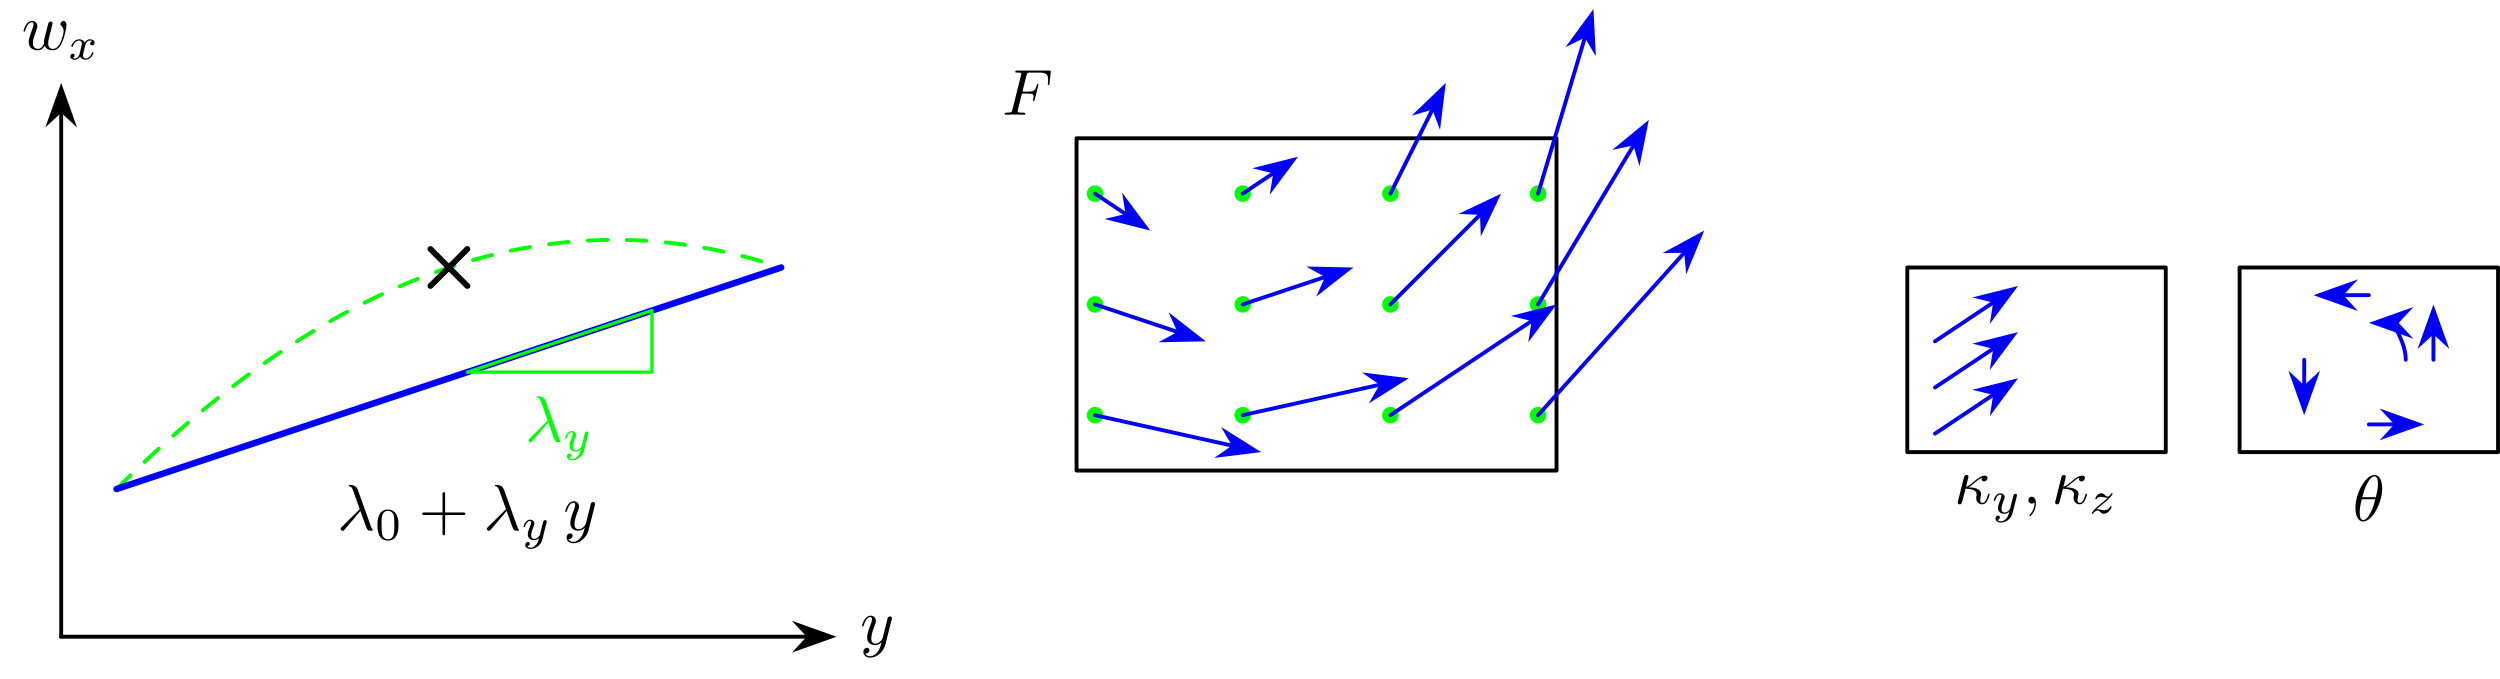
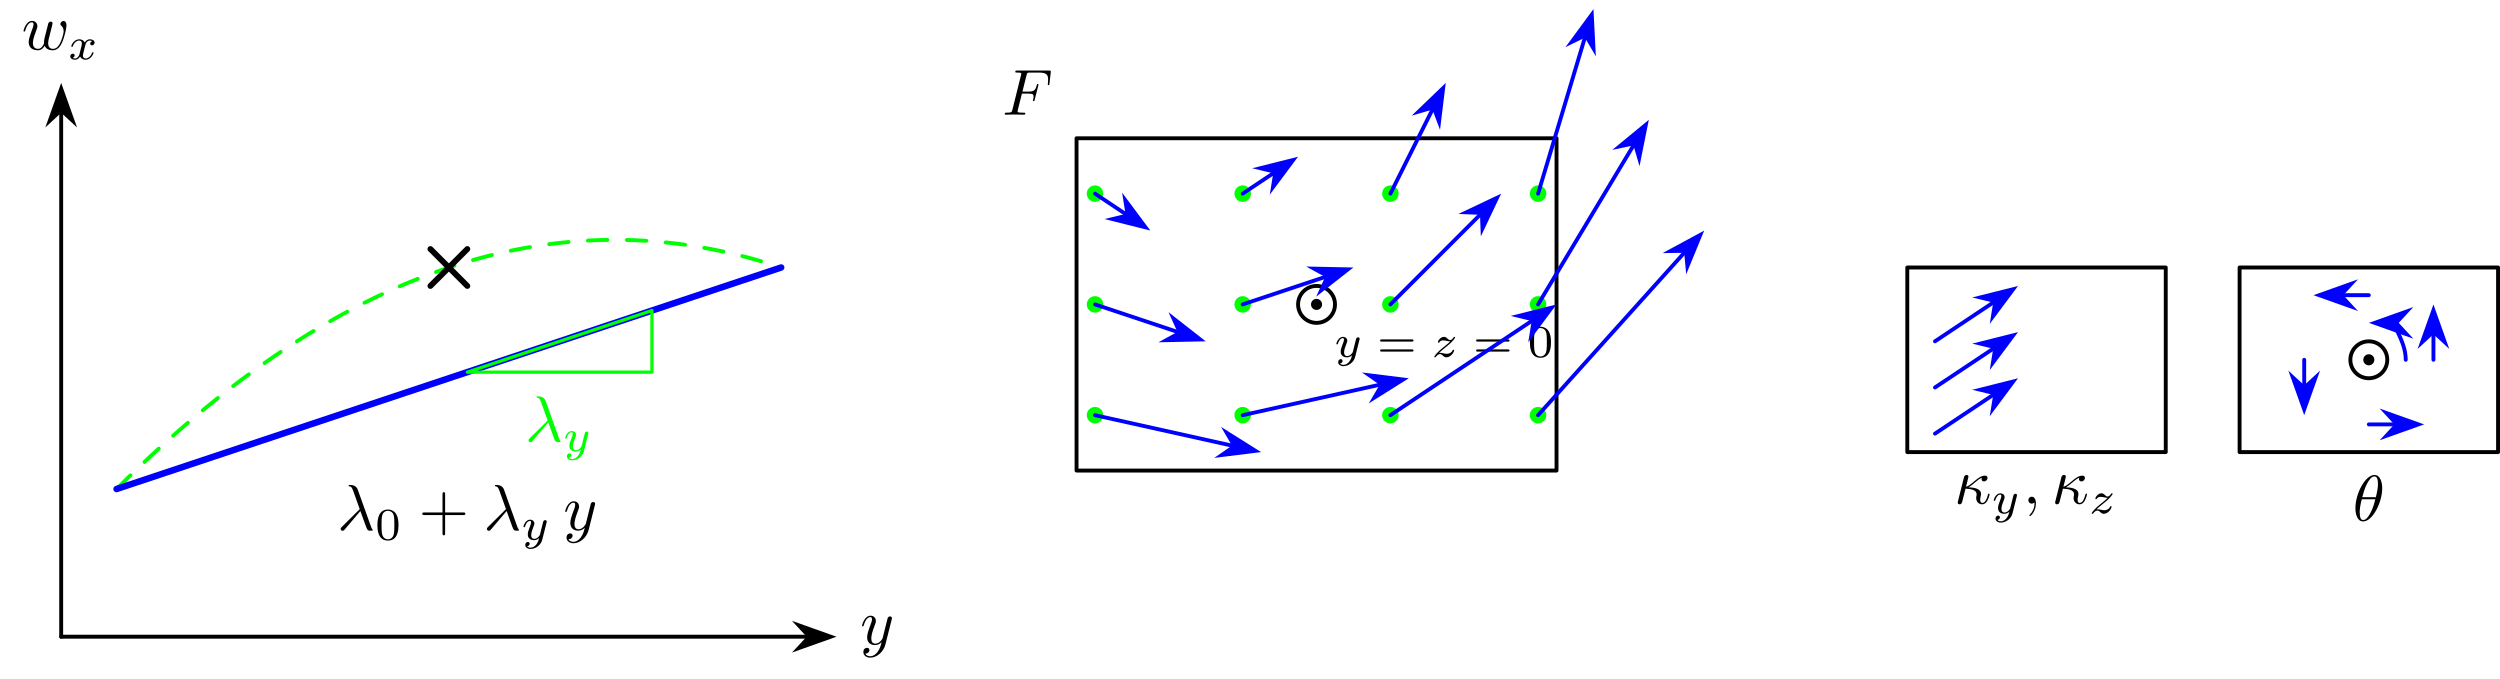
<svg xmlns="http://www.w3.org/2000/svg" xmlns:xlink="http://www.w3.org/1999/xlink" version="1.1" width="518.22pt" height="140.67pt" viewBox="-72 -72 383.867 104.197">
  <defs>
    <path id="t-r51-energijski-principi-P51-8-g0-18" d="M4.533-4.981C4.533-5.639 4.354-7.024 3.337-7.024C1.953-7.024 .418-4.214 .418-1.933C.418-.996 .707 .11 1.614 .11C3.019 .11 4.533-2.75 4.533-4.981ZM1.474-3.616C1.644-4.254 1.843-5.051 2.242-5.758C2.511-6.247 2.879-6.804 3.328-6.804C3.816-6.804 3.875-6.167 3.875-5.599C3.875-5.111 3.796-4.603 3.557-3.616H1.474ZM3.467-3.298C3.357-2.839 3.148-1.993 2.77-1.275C2.421-.598 2.042-.11 1.614-.11C1.285-.11 1.076-.399 1.076-1.325C1.076-1.743 1.136-2.321 1.395-3.298H3.467Z" />
    <path id="t-r51-energijski-principi-P51-8-g0-20" d="M.588-.389C.548-.249 .548-.229 .548-.159C.548 .02 .687 .11 .837 .11C1.136 .11 1.196-.13 1.275-.448C1.375-.807 1.315-.618 1.743-2.291C2.58-2.262 3.447-2.092 3.447-1.445C3.447-1.375 3.447-1.325 3.427-1.225C3.387-1.066 3.377-.956 3.377-.877C3.377-.289 3.776 .11 4.294 .11C4.613 .11 4.872-.07 5.071-.408C5.32-.827 5.44-1.405 5.44-1.425C5.44-1.524 5.35-1.524 5.32-1.524C5.22-1.524 5.21-1.484 5.181-1.345C4.991-.658 4.762-.11 4.314-.11C4.105-.11 3.995-.239 3.995-.588C3.995-.737 4.035-.976 4.075-1.146C4.095-1.235 4.125-1.365 4.125-1.474C4.125-2.411 2.75-2.481 2.192-2.501C2.521-2.68 2.839-2.949 3.108-3.178C3.567-3.567 3.856-3.806 4.254-3.975C4.234-3.925 4.204-3.806 4.204-3.756C4.204-3.636 4.274-3.407 4.583-3.407C4.902-3.407 5.121-3.696 5.121-3.945C5.121-4.035 5.081-4.294 4.722-4.294C4.115-4.294 3.527-3.796 3.088-3.427C2.411-2.849 2.172-2.7 1.813-2.58C1.843-2.69 1.963-3.188 2.012-3.357C2.072-3.616 2.192-4.085 2.192-4.134C2.192-4.304 2.072-4.403 1.903-4.403C1.873-4.403 1.594-4.403 1.504-4.045L.588-.389Z" />
    <path id="t-r51-energijski-principi-P51-8-g0-21" d="M3.557-2.909C3.965-1.863 4.443-.339 4.603-.11C4.762 .11 4.862 .11 5.131 .11H5.35C5.45 .1 5.46 .04 5.46 .01S5.44-.04 5.41-.08C5.31-.189 5.25-.339 5.181-.538L3.148-6.207C2.939-6.785 2.401-6.914 1.933-6.914C1.883-6.914 1.753-6.914 1.753-6.804C1.753-6.725 1.833-6.705 1.843-6.705C2.172-6.645 2.242-6.585 2.491-5.908L3.457-3.198L.707-.468C.588-.349 .528-.289 .528-.159C.528 .01 .667 .13 .827 .13S1.076 .02 1.156-.08L3.557-2.909Z" />
    <path id="t-r51-energijski-principi-P51-8-g0-59" d="M2.022-.01C2.022-.667 1.773-1.056 1.385-1.056C1.056-1.056 .857-.807 .857-.528C.857-.259 1.056 0 1.385 0C1.504 0 1.634-.04 1.733-.13C1.763-.149 1.773-.159 1.783-.159S1.803-.149 1.803-.01C1.803 .727 1.455 1.325 1.126 1.654C1.016 1.763 1.016 1.783 1.016 1.813C1.016 1.883 1.066 1.923 1.116 1.923C1.225 1.923 2.022 1.156 2.022-.01Z" />
    <path id="t-r51-energijski-principi-P51-8-g0-70" d="M3.019-3.238H3.985C4.732-3.238 4.812-3.078 4.812-2.79C4.812-2.72 4.812-2.6 4.742-2.301C4.722-2.252 4.712-2.212 4.712-2.192C4.712-2.112 4.772-2.072 4.832-2.072C4.932-2.072 4.932-2.102 4.981-2.281L5.529-4.443C5.559-4.553 5.559-4.573 5.559-4.603C5.559-4.623 5.539-4.712 5.44-4.712S5.33-4.663 5.29-4.503C5.081-3.726 4.852-3.547 4.005-3.547H3.098L3.736-6.077C3.826-6.426 3.836-6.466 4.274-6.466H5.589C6.814-6.466 7.044-6.137 7.044-5.37C7.044-5.141 7.044-5.101 7.014-4.832C6.994-4.702 6.994-4.682 6.994-4.653C6.994-4.603 7.024-4.533 7.113-4.533C7.223-4.533 7.233-4.593 7.253-4.782L7.452-6.506C7.482-6.775 7.432-6.775 7.183-6.775H2.301C2.102-6.775 2.002-6.775 2.002-6.575C2.002-6.466 2.092-6.466 2.281-6.466C2.65-6.466 2.929-6.466 2.929-6.286C2.929-6.247 2.929-6.227 2.879-6.047L1.564-.777C1.465-.389 1.445-.309 .658-.309C.488-.309 .379-.309 .379-.12C.379 0 .498 0 .528 0C.817 0 1.554-.03 1.843-.03C2.172-.03 2.999 0 3.328 0C3.417 0 3.537 0 3.537-.189C3.537-.269 3.477-.289 3.477-.299C3.447-.309 3.427-.309 3.198-.309C2.979-.309 2.929-.309 2.68-.329C2.391-.359 2.361-.399 2.361-.528C2.361-.548 2.361-.608 2.401-.757L3.019-3.238Z" />
    <path id="t-r51-energijski-principi-P51-8-g0-119" d="M4.603-3.377C4.653-3.597 4.752-3.965 4.752-4.025C4.752-4.204 4.613-4.294 4.463-4.294C4.344-4.294 4.164-4.214 4.095-4.015C4.065-3.945 3.597-2.042 3.527-1.783C3.457-1.484 3.437-1.305 3.437-1.126C3.437-1.016 3.437-.996 3.447-.946C3.218-.418 2.919-.11 2.531-.11C1.733-.11 1.733-.847 1.733-1.016C1.733-1.335 1.783-1.724 2.252-2.949C2.361-3.248 2.421-3.387 2.421-3.587C2.421-4.035 2.092-4.403 1.604-4.403C.658-4.403 .289-2.959 .289-2.869C.289-2.77 .389-2.77 .408-2.77C.508-2.77 .518-2.79 .568-2.949C.837-3.875 1.225-4.184 1.574-4.184C1.664-4.184 1.823-4.174 1.823-3.856C1.823-3.606 1.714-3.328 1.644-3.158C1.205-1.983 1.086-1.524 1.086-1.146C1.086-.239 1.753 .11 2.501 .11C2.67 .11 3.138 .11 3.537-.588C3.796 .05 4.483 .11 4.782 .11C5.529 .11 5.968-.518 6.227-1.116C6.565-1.893 6.884-3.228 6.884-3.706C6.884-4.254 6.615-4.403 6.446-4.403C6.197-4.403 5.948-4.144 5.948-3.925C5.948-3.796 6.007-3.736 6.097-3.656C6.207-3.547 6.456-3.288 6.456-2.809C6.456-2.471 6.167-1.494 5.908-.986C5.649-.458 5.3-.11 4.812-.11C4.344-.11 4.075-.408 4.075-.976C4.075-1.255 4.144-1.564 4.184-1.704L4.603-3.377Z" />
    <path id="t-r51-energijski-principi-P51-8-g0-121" d="M4.842-3.796C4.882-3.935 4.882-3.955 4.882-4.025C4.882-4.204 4.742-4.294 4.593-4.294C4.493-4.294 4.334-4.234 4.244-4.085C4.224-4.035 4.144-3.726 4.105-3.547C4.035-3.288 3.965-3.019 3.905-2.75L3.457-.956C3.417-.807 2.989-.11 2.331-.11C1.823-.11 1.714-.548 1.714-.917C1.714-1.375 1.883-1.993 2.222-2.869C2.381-3.278 2.421-3.387 2.421-3.587C2.421-4.035 2.102-4.403 1.604-4.403C.658-4.403 .289-2.959 .289-2.869C.289-2.77 .389-2.77 .408-2.77C.508-2.77 .518-2.79 .568-2.949C.837-3.885 1.235-4.184 1.574-4.184C1.654-4.184 1.823-4.184 1.823-3.866C1.823-3.616 1.724-3.357 1.654-3.168C1.255-2.112 1.076-1.544 1.076-1.076C1.076-.189 1.704 .11 2.291 .11C2.68 .11 3.019-.06 3.298-.339C3.168 .179 3.049 .667 2.65 1.196C2.391 1.534 2.012 1.823 1.554 1.823C1.415 1.823 .966 1.793 .797 1.405C.956 1.405 1.086 1.405 1.225 1.285C1.325 1.196 1.425 1.066 1.425 .877C1.425 .568 1.156 .528 1.056 .528C.827 .528 .498 .687 .498 1.176C.498 1.674 .936 2.042 1.554 2.042C2.58 2.042 3.606 1.136 3.885 .01L4.842-3.796Z" />
    <path id="t-r51-energijski-principi-P51-8-g1-120" d="M1.736-.739C1.667-.502 1.437-.126 1.081-.126C1.06-.126 .851-.126 .704-.223C.99-.314 1.011-.565 1.011-.607C1.011-.76 .893-.865 .732-.865C.537-.865 .335-.697 .335-.439C.335-.091 .725 .07 1.067 .07C1.388 .07 1.674-.133 1.848-.425C2.015-.056 2.399 .07 2.678 .07C3.48 .07 3.905-.802 3.905-.997C3.905-1.088 3.815-1.088 3.794-1.088C3.696-1.088 3.689-1.053 3.661-.969C3.515-.488 3.096-.126 2.706-.126C2.427-.126 2.28-.314 2.28-.579C2.28-.76 2.448-1.395 2.643-2.169C2.783-2.706 3.096-2.88 3.327-2.88C3.34-2.88 3.557-2.88 3.703-2.783C3.48-2.72 3.396-2.525 3.396-2.399C3.396-2.246 3.515-2.141 3.675-2.141S4.066-2.273 4.066-2.566C4.066-2.957 3.619-3.075 3.34-3.075C2.992-3.075 2.713-2.845 2.559-2.58C2.434-2.866 2.113-3.075 1.723-3.075C.941-3.075 .495-2.218 .495-2.008C.495-1.918 .593-1.918 .614-1.918C.704-1.918 .711-1.946 .746-2.036C.921-2.58 1.36-2.88 1.702-2.88C1.932-2.88 2.12-2.755 2.12-2.42C2.12-2.28 2.036-1.932 1.974-1.695L1.736-.739Z" />
    <path id="t-r51-energijski-principi-P51-8-g1-121" d="M3.877-2.629C3.905-2.727 3.905-2.741 3.905-2.783C3.905-2.922 3.794-3.006 3.675-3.006C3.599-3.006 3.466-2.971 3.389-2.838C3.368-2.797 3.313-2.573 3.278-2.434L3.131-1.855C3.089-1.688 2.873-.809 2.852-.732C2.845-.732 2.538-.126 1.995-.126C1.52-.126 1.52-.579 1.52-.704C1.52-1.081 1.681-1.52 1.89-2.057C1.974-2.28 2.008-2.364 2.008-2.483C2.008-2.817 1.723-3.075 1.346-3.075C.642-3.075 .328-2.127 .328-2.008C.328-1.918 .425-1.918 .446-1.918C.544-1.918 .551-1.953 .572-2.029C.746-2.608 1.046-2.88 1.325-2.88C1.444-2.88 1.499-2.803 1.499-2.636C1.499-2.476 1.437-2.322 1.402-2.232C1.067-1.381 .997-1.123 .997-.816C.997-.697 .997-.37 1.269-.146C1.485 .035 1.778 .07 1.967 .07C2.246 .07 2.497-.035 2.727-.244C2.636 .139 2.559 .432 2.267 .781C2.078 .997 1.799 1.227 1.43 1.227C1.381 1.227 1.053 1.227 .907 .997C1.283 .955 1.283 .621 1.283 .614C1.283 .391 1.081 .349 1.011 .349C.837 .349 .607 .488 .607 .809C.607 1.165 .941 1.423 1.437 1.423C2.141 1.423 2.999 .879 3.215 .007L3.877-2.629Z" />
    <path id="t-r51-energijski-principi-P51-8-g1-122" d="M1.172-.614C1.353-.795 1.478-.928 2.071-1.402C2.218-1.52 2.741-1.939 2.943-2.134C3.368-2.552 3.633-2.908 3.633-2.992S3.543-3.075 3.515-3.075C3.452-3.075 3.431-3.062 3.396-3.006C3.18-2.685 3.034-2.58 2.866-2.58C2.783-2.58 2.678-2.587 2.469-2.79C2.232-3.027 2.078-3.075 1.918-3.075C1.36-3.075 .983-2.469 .983-2.26C.983-2.197 1.053-2.176 1.102-2.176C1.186-2.176 1.2-2.197 1.227-2.273C1.332-2.518 1.723-2.532 1.834-2.532C1.995-2.532 2.176-2.49 2.273-2.469C2.657-2.385 2.706-2.385 2.88-2.385C2.699-2.197 2.573-2.071 1.911-1.541C1.367-1.109 1.179-.934 1.046-.795C.628-.384 .425-.077 .425-.014C.425 .07 .516 .07 .544 .07C.614 .07 .628 .056 .663 0C.851-.265 1.067-.425 1.304-.425C1.388-.425 1.492-.418 1.681-.244C1.897-.035 2.036 .07 2.26 .07C3.006 .07 3.473-.774 3.473-1.011C3.473-1.095 3.396-1.102 3.354-1.102C3.271-1.102 3.257-1.067 3.229-.99C3.096-.642 2.685-.474 2.343-.474C2.183-.474 2.008-.509 1.834-.551C1.513-.621 1.458-.621 1.332-.621C1.318-.621 1.213-.621 1.172-.614Z" />
    <path id="t-r51-energijski-principi-P51-8-g2-43" d="M4.075-2.291H6.854C6.994-2.291 7.183-2.291 7.183-2.491S6.994-2.69 6.854-2.69H4.075V-5.479C4.075-5.619 4.075-5.808 3.875-5.808S3.676-5.619 3.676-5.479V-2.69H.887C.747-2.69 .558-2.69 .558-2.491S.747-2.291 .887-2.291H3.676V.498C3.676 .638 3.676 .827 3.875 .827S4.075 .638 4.075 .498V-2.291Z" />
    <path id="t-r51-energijski-principi-P51-8-g3-48" d="M3.599-2.225C3.599-2.992 3.508-3.543 3.187-4.031C2.971-4.352 2.538-4.631 1.981-4.631C.363-4.631 .363-2.727 .363-2.225S.363 .139 1.981 .139S3.599-1.723 3.599-2.225ZM1.981-.056C1.66-.056 1.234-.244 1.095-.816C.997-1.227 .997-1.799 .997-2.315C.997-2.824 .997-3.354 1.102-3.738C1.248-4.289 1.695-4.435 1.981-4.435C2.357-4.435 2.72-4.205 2.845-3.801C2.957-3.424 2.964-2.922 2.964-2.315C2.964-1.799 2.964-1.283 2.873-.844C2.734-.209 2.26-.056 1.981-.056Z" />
+     <path id="t-r51-energijski-principi-P51-8-g3-61" d="M5.356-2.343C5.461-2.343 5.621-2.343 5.621-2.518C5.621-2.685 5.454-2.685 5.363-2.685H.746C.656-2.685 .488-2.685 .488-2.518C.488-2.343 .649-2.343 .753-2.343H5.356ZM5.363-.809C5.454-.809 5.621-.809 5.621-.976C5.621-1.151 5.461-1.151 5.356-1.151H.753C.649-1.151 .488-1.151 .488-.976C.488-.809 .656-.809 .746-.809H5.363Z" />
  </defs>
  <g id="t-r51-energijski-principi-P51-8-page1">
    <g stroke-miterlimit="10" transform="translate(-62.60532,25.76308)scale(0.996264,-0.996264)">
      <g fill="#000" stroke="#000">
        <g stroke-width="0.4">
          <g stroke-width="0.6">
            <g stroke-linecap="round">
              <g stroke-linejoin="round">
                <g class="del" data-del="osi">
                  <path d="M0 0H115.149" fill="none" />
                  <g transform="translate(112.6728,0.0)">
                    <g stroke-dasharray="none" stroke-dashoffset="0.0">
                      <g stroke-linejoin="miter">
                        <path d="M5.93 0L1.005 1.754L2.626 0L1.005-1.754Z" />
                      </g>
                    </g>
                  </g>
                  <g transform="translate(123.1344,-1.18056)">
                    <g stroke="none" transform="scale(-1.00375,1.00375)translate(-62.60532,25.76308)scale(-1,-1)">
                      <g fill="#000">
                        <g stroke="none">
                          <use x="-62.605" y="25.763" xlink:href="#t-r51-energijski-principi-P51-8-g0-121" />
                        </g>
                      </g>
                    </g>
                  </g>
                  <path d="M0 0V81.006" fill="none" />
                  <g transform="matrix(0.0,1.0,-1.0,0.0,0.0,78.52959)">
                    <g stroke-dasharray="none" stroke-dashoffset="0.0">
                      <g stroke-linejoin="miter">
                        <path d="M5.93 0L1.005 1.754L2.626 0L1.005-1.754Z" />
                      </g>
                    </g>
                  </g>
                  <g transform="translate(-6.09694,90.49118)">
                    <g stroke="none" transform="scale(-1.00375,1.00375)translate(-62.60532,25.76308)scale(-1,-1)">
                      <g fill="#000">
                        <g stroke="none">
                          <use x="-62.605" y="25.763" xlink:href="#t-r51-energijski-principi-P51-8-g0-119" />
                          <use x="-55.473" y="27.257" xlink:href="#t-r51-energijski-principi-P51-8-g1-120" />
                        </g>
                      </g>
                    </g>
                  </g>
                </g>
                <g class="del" data-del="ukrivljena">
                  <g fill="#0f0" stroke="#0f0">
                    <g stroke-dasharray="3.0,3.0" stroke-dashoffset="0.0">
                      <g stroke-width="0.6">
                        <path d="M8.536 22.762L10.272 24.477L12.007 26.155L13.743 27.792L15.479 29.392L17.215 30.95L18.95 32.47L20.686 33.95L22.422 35.393L24.158 36.794L25.893 38.158L27.629 39.482L29.365 40.766L31.101 42.012L32.836 43.218L34.572 44.385L36.308 45.513L38.044 46.602L39.779 47.651L41.515 48.66L43.251 49.631L44.987 50.564L46.722 51.456L48.458 52.31L50.194 53.124L51.93 53.899L53.665 54.634L55.401 55.33L57.137 55.988L58.873 56.605L60.608 57.184L62.344 57.724L64.08 58.224L65.816 58.685L67.551 59.107L69.287 59.49L71.023 59.833L72.759 60.138L74.494 60.402L76.23 60.628L77.966 60.815L79.702 60.962L81.437 61.071L83.173 61.139L84.909 61.169L86.645 61.159L88.38 61.111L90.116 61.022L91.852 60.895L93.588 60.729L95.323 60.523L97.059 60.278L98.795 59.993L100.531 59.671L102.266 59.308L104.002 58.907L105.738 58.468L107.474 57.986L109.209 57.467L110.945 56.907" fill="none" />
                      </g>
                    </g>
                  </g>
                  <g stroke-width="0.9">
                    <path d="M56.905 54.06L62.596 59.751" fill="none" />
                  </g>
                  <g stroke-width="0.9">
                    <path d="M56.905 59.751L62.596 54.06" fill="none" />
                  </g>
                </g>
                <g class="del" data-del="nagib">
                  <g fill="#00f" stroke="#00f">
                    <g stroke-width="1.0">
                      <path d="M8.536 22.762L110.966 56.905" fill="none" />
                    </g>
                  </g>
                  <g fill="#0f0" stroke="#0f0">
                    <g stroke-width="0.5">
                      <path d="M62.596 40.773H91.049V50.276Z" fill="none" />
                    </g>
                  </g>
                  <g fill="#0f0" stroke="#0f0">
                    <g fill="#0f0" stroke="#0f0">
</g>
                    <g transform="translate(71.50226,30.1098)">
                      <g stroke="none" transform="scale(-1.00375,1.00375)translate(-62.60532,25.76308)scale(-1,-1)">
                        <g fill="#0f0">
                          <g stroke="none">
                            <g fill="#0f0">
                              <use x="-62.605" y="25.763" xlink:href="#t-r51-energijski-principi-P51-8-g0-21" />
                              <use x="-56.794" y="27.257" xlink:href="#t-r51-energijski-principi-P51-8-g1-121" />
                            </g>
                          </g>
                        </g>
                      </g>
                    </g>
                  </g>
                  <g transform="translate(42.54097,16.4526)">
                    <g stroke="none" transform="scale(-1.00375,1.00375)translate(-62.60532,25.76308)scale(-1,-1)">
                      <g fill="#000">
                        <g stroke="none">
                          <use x="-62.605" y="25.763" xlink:href="#t-r51-energijski-principi-P51-8-g0-21" />
                          <use x="-56.794" y="27.257" xlink:href="#t-r51-energijski-principi-P51-8-g3-48" />
                          <use x="-50.111" y="25.763" xlink:href="#t-r51-energijski-principi-P51-8-g2-43" />
                          <use x="-40.148" y="25.763" xlink:href="#t-r51-energijski-principi-P51-8-g0-21" />
                          <use x="-34.336" y="27.257" xlink:href="#t-r51-energijski-principi-P51-8-g1-121" />
                          <use x="-27.887" y="25.763" xlink:href="#t-r51-energijski-principi-P51-8-g0-121" />
                        </g>
                      </g>
                    </g>
                  </g>
                </g>
                <g class="del" data-del="mreza">
                  <path d="M156.49 25.607V76.822H230.467V25.607ZM230.467 76.822" fill="none" />
                  <g transform="translate(145.0376,80.45529)">
                    <g stroke="none" transform="scale(-1.00375,1.00375)translate(-62.60532,25.76308)scale(-1,-1)">
                      <g fill="#000">
                        <g stroke="none">
                          <use x="-62.605" y="25.763" xlink:href="#t-r51-energijski-principi-P51-8-g0-70" />
                        </g>
                      </g>
                    </g>
                  </g>
+                   <path d="M196.324 51.215C196.324 52.787 195.05 54.06 193.479 54.06S190.633 52.787 190.633 51.215S191.907 48.37 193.479 48.37S196.324 49.644 196.324 51.215ZM193.479 51.215" fill="none" />
+                   <path d="M194.332 51.215C194.332 51.686 193.95 52.069 193.479 52.069C193.007 52.069 192.625 51.686 192.625 51.215S193.007 50.361 193.479 50.361C193.95 50.361 194.332 50.744 194.332 51.215ZM193.479 51.215" stroke="none" />
+                   <g transform="translate(196.2015,43.12764)">
+                     <g stroke="none" transform="scale(-1.00375,1.00375)translate(-62.60532,25.76308)scale(-1,-1)">
+                       <g fill="#000">
+                         <g stroke="none">
+                           <use x="-62.605" y="25.763" xlink:href="#t-r51-energijski-principi-P51-8-g1-121" />
+                           <use x="-56.047" y="25.763" xlink:href="#t-r51-energijski-principi-P51-8-g3-61" />
+                           <use x="-47.663" y="25.763" xlink:href="#t-r51-energijski-principi-P51-8-g1-122" />
+                           <use x="-41.303" y="25.763" xlink:href="#t-r51-energijski-principi-P51-8-g3-61" />
+                           <use x="-32.919" y="25.763" xlink:href="#t-r51-energijski-principi-P51-8-g3-48" />
+                         </g>
+                       </g>
+                     </g>
+                   </g>
                  <g fill="#0f0" stroke="#0f0">
                    <g fill="#0f0" stroke="#0f0">
                      <path d="M160.608 34.143C160.608 34.846 160.038 35.416 159.336 35.416C158.633 35.416 158.063 34.846 158.063 34.143S158.633 32.87 159.336 32.87C160.038 32.87 160.608 33.44 160.608 34.143ZM159.336 34.143" stroke="none" />
                    </g>
                    <g transform="translate(159.3355,34.1432)">
                      <g stroke="none" transform="scale(-1.00375,1.00375)translate(-62.60532,25.76308)scale(-1,-1)">
                        <g fill="#0f0">
                          <g stroke="none" />
                        </g>
                      </g>
                    </g>
                  </g>
                  <g fill="#0f0" stroke="#0f0">
                    <g fill="#0f0" stroke="#0f0">
                      <path d="M160.608 51.215C160.608 51.918 160.038 52.488 159.336 52.488C158.633 52.488 158.063 51.918 158.063 51.215C158.063 50.512 158.633 49.942 159.336 49.942C160.038 49.942 160.608 50.512 160.608 51.215ZM159.336 51.215" stroke="none" />
                    </g>
                    <g transform="translate(159.3355,51.21501)">
                      <g stroke="none" transform="scale(-1.00375,1.00375)translate(-62.60532,25.76308)scale(-1,-1)">
                        <g fill="#0f0">
                          <g stroke="none" />
                        </g>
                      </g>
                    </g>
                  </g>
                  <g fill="#0f0" stroke="#0f0">
                    <g fill="#0f0" stroke="#0f0">
                      <path d="M160.608 68.286C160.608 68.989 160.038 69.559 159.336 69.559C158.633 69.559 158.063 68.989 158.063 68.286C158.063 67.584 158.633 67.014 159.336 67.014C160.038 67.014 160.608 67.584 160.608 68.286ZM159.336 68.286" stroke="none" />
                    </g>
                    <g transform="translate(159.3355,68.2864)">
                      <g stroke="none" transform="scale(-1.00375,1.00375)translate(-62.60532,25.76308)scale(-1,-1)">
                        <g fill="#0f0">
                          <g stroke="none" />
                        </g>
                      </g>
                    </g>
                  </g>
                  <g fill="#0f0" stroke="#0f0">
                    <g fill="#0f0" stroke="#0f0">
                      <path d="M183.37 34.143C183.37 34.846 182.8 35.416 182.097 35.416C181.394 35.416 180.825 34.846 180.825 34.143S181.394 32.87 182.097 32.87C182.8 32.87 183.37 33.44 183.37 34.143ZM182.097 34.143" stroke="none" />
                    </g>
                    <g transform="translate(182.0974,34.1432)">
                      <g stroke="none" transform="scale(-1.00375,1.00375)translate(-62.60532,25.76308)scale(-1,-1)">
                        <g fill="#0f0">
                          <g stroke="none" />
                        </g>
                      </g>
                    </g>
                  </g>
                  <g fill="#0f0" stroke="#0f0">
                    <g fill="#0f0" stroke="#0f0">
                      <path d="M183.37 51.215C183.37 51.918 182.8 52.488 182.097 52.488C181.394 52.488 180.825 51.918 180.825 51.215C180.825 50.512 181.394 49.942 182.097 49.942C182.8 49.942 183.37 50.512 183.37 51.215ZM182.097 51.215" stroke="none" />
                    </g>
                    <g transform="translate(182.0974,51.21501)">
                      <g stroke="none" transform="scale(-1.00375,1.00375)translate(-62.60532,25.76308)scale(-1,-1)">
                        <g fill="#0f0">
                          <g stroke="none" />
                        </g>
                      </g>
                    </g>
                  </g>
                  <g fill="#0f0" stroke="#0f0">
                    <g fill="#0f0" stroke="#0f0">
                      <path d="M183.37 68.286C183.37 68.989 182.8 69.559 182.097 69.559C181.394 69.559 180.825 68.989 180.825 68.286C180.825 67.584 181.394 67.014 182.097 67.014C182.8 67.014 183.37 67.584 183.37 68.286ZM182.097 68.286" stroke="none" />
                    </g>
                    <g transform="translate(182.0974,68.2864)">
                      <g stroke="none" transform="scale(-1.00375,1.00375)translate(-62.60532,25.76308)scale(-1,-1)">
                        <g fill="#0f0">
                          <g stroke="none" />
                        </g>
                      </g>
                    </g>
                  </g>
                  <g fill="#0f0" stroke="#0f0">
                    <g fill="#0f0" stroke="#0f0">
                      <path d="M206.132 34.143C206.132 34.846 205.563 35.416 204.86 35.416C204.157 35.416 203.587 34.846 203.587 34.143S204.157 32.87 204.86 32.87C205.563 32.87 206.132 33.44 206.132 34.143ZM204.86 34.143" stroke="none" />
                    </g>
                    <g transform="translate(204.8597,34.1432)">
                      <g stroke="none" transform="scale(-1.00375,1.00375)translate(-62.60532,25.76308)scale(-1,-1)">
                        <g fill="#0f0">
                          <g stroke="none" />
                        </g>
                      </g>
                    </g>
                  </g>
                  <g fill="#0f0" stroke="#0f0">
                    <g fill="#0f0" stroke="#0f0">
                      <path d="M206.132 51.215C206.132 51.918 205.563 52.488 204.86 52.488C204.157 52.488 203.587 51.918 203.587 51.215C203.587 50.512 204.157 49.942 204.86 49.942C205.563 49.942 206.132 50.512 206.132 51.215ZM204.86 51.215" stroke="none" />
                    </g>
                    <g transform="translate(204.8597,51.21501)">
                      <g stroke="none" transform="scale(-1.00375,1.00375)translate(-62.60532,25.76308)scale(-1,-1)">
                        <g fill="#0f0">
                          <g stroke="none" />
                        </g>
                      </g>
                    </g>
                  </g>
                  <g fill="#0f0" stroke="#0f0">
                    <g fill="#0f0" stroke="#0f0">
                      <path d="M206.132 68.286C206.132 68.989 205.563 69.559 204.86 69.559C204.157 69.559 203.587 68.989 203.587 68.286C203.587 67.584 204.157 67.014 204.86 67.014C205.563 67.014 206.132 67.584 206.132 68.286ZM204.86 68.286" stroke="none" />
                    </g>
                    <g transform="translate(204.8597,68.2864)">
                      <g stroke="none" transform="scale(-1.00375,1.00375)translate(-62.60532,25.76308)scale(-1,-1)">
                        <g fill="#0f0">
                          <g stroke="none" />
                        </g>
                      </g>
                    </g>
                  </g>
                  <g fill="#0f0" stroke="#0f0">
                    <g fill="#0f0" stroke="#0f0">
                      <path d="M228.895 34.143C228.895 34.846 228.325 35.416 227.622 35.416C226.919 35.416 226.349 34.846 226.349 34.143S226.919 32.87 227.622 32.87C228.325 32.87 228.895 33.44 228.895 34.143ZM227.622 34.143" stroke="none" />
                    </g>
                    <g transform="translate(227.6219,34.1432)">
                      <g stroke="none" transform="scale(-1.00375,1.00375)translate(-62.60532,25.76308)scale(-1,-1)">
                        <g fill="#0f0">
                          <g stroke="none" />
                        </g>
                      </g>
                    </g>
                  </g>
                  <g fill="#0f0" stroke="#0f0">
                    <g fill="#0f0" stroke="#0f0">
                      <path d="M228.895 51.215C228.895 51.918 228.325 52.488 227.622 52.488C226.919 52.488 226.349 51.918 226.349 51.215C226.349 50.512 226.919 49.942 227.622 49.942C228.325 49.942 228.895 50.512 228.895 51.215ZM227.622 51.215" stroke="none" />
                    </g>
                    <g transform="translate(227.6219,51.21501)">
                      <g stroke="none" transform="scale(-1.00375,1.00375)translate(-62.60532,25.76308)scale(-1,-1)">
                        <g fill="#0f0">
                          <g stroke="none" />
                        </g>
                      </g>
                    </g>
                  </g>
                  <g fill="#0f0" stroke="#0f0">
                    <g fill="#0f0" stroke="#0f0">
                      <path d="M228.895 68.286C228.895 68.989 228.325 69.559 227.622 69.559C226.919 69.559 226.349 68.989 226.349 68.286C226.349 67.584 226.919 67.014 227.622 67.014C228.325 67.014 228.895 67.584 228.895 68.286ZM227.622 68.286" stroke="none" />
                    </g>
                    <g transform="translate(227.6219,68.2864)">
                      <g stroke="none" transform="scale(-1.00375,1.00375)translate(-62.60532,25.76308)scale(-1,-1)">
                        <g fill="#0f0">
                          <g stroke="none" />
                        </g>
                      </g>
                    </g>
                  </g>
                </g>
                <g class="del" data-del="polje">
                  <g fill="#00f" stroke="#00f">
                    <path d="M159.336 34.143L180.695 29.397" fill="none" />
                    <g transform="matrix(0.97614,-0.21689,0.21689,0.97614,178.2772,29.93379)">
                      <g stroke-dasharray="none" stroke-dashoffset="0.0">
                        <g stroke-linejoin="miter">
                          <path d="M5.93 0L1.005 1.754L2.626 0L1.005-1.754Z" />
                        </g>
                      </g>
                    </g>
                  </g>
                  <g fill="#00f" stroke="#00f">
                    <path d="M182.097 34.143L203.457 38.89" fill="none" />
                    <g transform="matrix(0.97614,0.21689,-0.21689,0.97614,201.0394,38.35262)">
                      <g stroke-dasharray="none" stroke-dashoffset="0.0">
                        <g stroke-linejoin="miter">
                          <path d="M5.93 0L1.005 1.754L2.626 0L1.005-1.754Z" />
                        </g>
                      </g>
                    </g>
                  </g>
                  <g fill="#00f" stroke="#00f">
                    <path d="M204.86 34.143L226.846 48.801" fill="none" />
                    <g transform="matrix(0.83202,0.55467,-0.55467,0.83202,224.7859,47.42735)">
                      <g stroke-dasharray="none" stroke-dashoffset="0.0">
                        <g stroke-linejoin="miter">
                          <path d="M5.93 0L1.005 1.754L2.626 0L1.005-1.754Z" />
                        </g>
                      </g>
                    </g>
                  </g>
                  <g fill="#00f" stroke="#00f">
                    <path d="M227.622 34.143L250.318 59.361" fill="none" />
                    <g transform="matrix(0.66895,0.74329,-0.74329,0.66895,248.6612,57.52032)">
                      <g stroke-dasharray="none" stroke-dashoffset="0.0">
                        <g stroke-linejoin="miter">
                          <path d="M5.93 0L1.005 1.754L2.626 0L1.005-1.754Z" />
                        </g>
                      </g>
                    </g>
                  </g>
                  <g fill="#00f" stroke="#00f">
                    <path d="M159.336 51.215L172.278 46.901" fill="none" />
                    <g transform="matrix(0.94864,-0.31621,0.31621,0.94864,169.929,47.6838)">
                      <g stroke-dasharray="none" stroke-dashoffset="0.0">
                        <g stroke-linejoin="miter">
                          <path d="M5.93 0L1.005 1.754L2.626 0L1.005-1.754Z" />
                        </g>
                      </g>
                    </g>
                  </g>
                  <g fill="#00f" stroke="#00f">
                    <path d="M182.097 51.215L195.041 55.529" fill="none" />
                    <g transform="matrix(0.94864,0.3162,-0.3162,0.94864,192.6913,54.74632)">
                      <g stroke-dasharray="none" stroke-dashoffset="0.0">
                        <g stroke-linejoin="miter">
                          <path d="M5.93 0L1.005 1.754L2.626 0L1.005-1.754Z" />
                        </g>
                      </g>
                    </g>
                  </g>
                  <g fill="#00f" stroke="#00f">
                    <path d="M204.86 51.215L218.854 65.209" fill="none" />
                    <g transform="matrix(0.7071,0.70708,-0.70708,0.7071,217.1029,63.45804)">
                      <g stroke-dasharray="none" stroke-dashoffset="0.0">
                        <g stroke-linejoin="miter">
                          <path d="M5.93 0L1.005 1.754L2.626 0L1.005-1.754Z" />
                        </g>
                      </g>
                    </g>
                  </g>
                  <g fill="#00f" stroke="#00f">
                    <path d="M227.622 51.215L242.455 75.936" fill="none" />
                    <g transform="matrix(0.5145,0.85747,-0.85747,0.5145,241.1805,73.81242)">
                      <g stroke-dasharray="none" stroke-dashoffset="0.0">
                        <g stroke-linejoin="miter">
                          <path d="M5.93 0L1.005 1.754L2.626 0L1.005-1.754Z" />
                        </g>
                      </g>
                    </g>
                  </g>
                  <g fill="#00f" stroke="#00f">
                    <path d="M159.336 68.286L164.25 65.01" fill="none" />
                    <g transform="matrix(0.832,-0.55469,0.55469,0.832,162.1896,66.3837)">
                      <g stroke-dasharray="none" stroke-dashoffset="0.0">
                        <g stroke-linejoin="miter">
                          <path d="M5.93 0L1.005 1.754L2.626 0L1.005-1.754Z" />
                        </g>
                      </g>
                    </g>
                  </g>
                  <g fill="#00f" stroke="#00f">
                    <path d="M182.097 68.286L187.012 71.563" fill="none" />
                    <g transform="matrix(0.83199,0.55469,-0.55469,0.83199,184.952,70.18954)">
                      <g stroke-dasharray="none" stroke-dashoffset="0.0">
                        <g stroke-linejoin="miter">
                          <path d="M5.93 0L1.005 1.754L2.626 0L1.005-1.754Z" />
                        </g>
                      </g>
                    </g>
                  </g>
                  <g fill="#00f" stroke="#00f">
                    <path d="M204.86 68.286L211.449 81.466" fill="none" />
                    <g transform="matrix(0.44717,0.89436,-0.89436,0.44717,210.342,79.25095)">
                      <g stroke-dasharray="none" stroke-dashoffset="0.0">
                        <g stroke-linejoin="miter">
                          <path d="M5.93 0L1.005 1.754L2.626 0L1.005-1.754Z" />
                        </g>
                      </g>
                    </g>
                  </g>
                  <g fill="#00f" stroke="#00f">
                    <path d="M227.622 68.286L234.907 92.571" fill="none" />
                    <g transform="matrix(0.28734,0.95778,-0.95778,0.28734,234.1957,90.19882)">
                      <g stroke-dasharray="none" stroke-dashoffset="0.0">
                        <g stroke-linejoin="miter">
                          <path d="M5.93 0L1.005 1.754L2.626 0L1.005-1.754Z" />
                        </g>
                      </g>
                    </g>
                  </g>
                </g>
                <g class="del" data-del="kappa">
                  <path d="M284.527 28.453V56.905H324.361V28.453ZM324.361 56.905" fill="none" />
                  <g fill="#00f" stroke="#00f">
                    <path d="M288.795 31.298L297.978 37.42" fill="none" />
                    <g transform="matrix(0.83202,0.55466,-0.55466,0.83202,295.9177,36.04654)">
                      <g stroke-dasharray="none" stroke-dashoffset="0.0">
                        <g stroke-linejoin="miter">
                          <path d="M5.93 0L1.005 1.754L2.626 0L1.005-1.754Z" />
                        </g>
                      </g>
                    </g>
                  </g>
                  <g fill="#00f" stroke="#00f">
                    <path d="M288.795 38.411L297.978 44.533" fill="none" />
                    <g transform="matrix(0.83202,0.55466,-0.55466,0.83202,295.9177,43.15973)">
                      <g stroke-dasharray="none" stroke-dashoffset="0.0">
                        <g stroke-linejoin="miter">
                          <path d="M5.93 0L1.005 1.754L2.626 0L1.005-1.754Z" />
                        </g>
                      </g>
                    </g>
                  </g>
                  <g fill="#00f" stroke="#00f">
                    <path d="M288.795 45.525L297.978 51.647" fill="none" />
                    <g transform="matrix(0.83202,0.55466,-0.55466,0.83202,295.9177,50.27292)">
                      <g stroke-dasharray="none" stroke-dashoffset="0.0">
                        <g stroke-linejoin="miter">
                          <path d="M5.93 0L1.005 1.754L2.626 0L1.005-1.754Z" />
                        </g>
                      </g>
                    </g>
                  </g>
                  <g transform="translate(291.7533,20.51422)">
                    <g stroke="none" transform="scale(-1.00375,1.00375)translate(-62.60532,25.76308)scale(-1,-1)">
                      <g fill="#000">
                        <g stroke="none">
                          <use x="-62.605" y="25.763" xlink:href="#t-r51-energijski-principi-P51-8-g0-20" />
                          <use x="-56.865" y="27.257" xlink:href="#t-r51-energijski-principi-P51-8-g1-121" />
                          <use x="-52.076" y="25.763" xlink:href="#t-r51-energijski-principi-P51-8-g0-59" />
                          <use x="-47.649" y="25.763" xlink:href="#t-r51-energijski-principi-P51-8-g0-20" />
                          <use x="-41.909" y="27.257" xlink:href="#t-r51-energijski-principi-P51-8-g1-122" />
                        </g>
                      </g>
                    </g>
                  </g>
                </g>
                <g class="del" data-del="theta">
                  <path d="M335.742 28.453V56.905H375.576V28.453ZM375.576 56.905" fill="none" />
                  <g fill="#00f" stroke="#00f">
                    <path d="M365.618 42.679V46.863" fill="none" />
                    <g transform="matrix(0.0,1.0,-1.0,0.0,365.6179,44.38637)">
                      <g stroke-dasharray="none" stroke-dashoffset="0.0">
                        <g stroke-linejoin="miter">
                          <path d="M5.93 0L1.005 1.754L2.626 0L1.005-1.754Z" />
                        </g>
                      </g>
                    </g>
                  </g>
                  <g fill="#00f" stroke="#00f">
                    <path d="M355.659 52.638H351.476" fill="none" />
                    <g transform="matrix(-1.0,0.0,0.0,-1.0,353.952,52.63774)">
                      <g stroke-dasharray="none" stroke-dashoffset="0.0">
                        <g stroke-linejoin="miter">
                          <path d="M5.93 0L1.005 1.754L2.626 0L1.005-1.754Z" />
                        </g>
                      </g>
                    </g>
                  </g>
                  <g fill="#00f" stroke="#00f">
                    <path d="M345.701 42.679V38.495" fill="none" />
                    <g transform="matrix(0.0,-1.0,1.0,0.0,345.7006,40.97185)">
                      <g stroke-dasharray="none" stroke-dashoffset="0.0">
                        <g stroke-linejoin="miter">
                          <path d="M5.93 0L1.005 1.754L2.626 0L1.005-1.754Z" />
                        </g>
                      </g>
                    </g>
                  </g>
                  <g fill="#00f" stroke="#00f">
                    <path d="M355.659 32.72H359.843" fill="none" />
                    <g transform="translate(357.3666,32.72047)">
                      <g stroke-dasharray="none" stroke-dashoffset="0.0">
                        <g stroke-linejoin="miter">
                          <path d="M5.93 0L1.005 1.754L2.626 0L1.005-1.754Z" />
                        </g>
                      </g>
                    </g>
                  </g>
                  <g fill="#00f" stroke="#00f">
                    <path d="M361.35 42.679C361.35 45.822 358.802 48.37 360.011 48.37" fill="none" />
                    <g transform="matrix(-1.0,0.0,0.0,-1.0,362.4879,48.36957)">
                      <g stroke-dasharray="none" stroke-dashoffset="0.0">
                        <g stroke-linejoin="miter">
                          <path d="M5.93 0L1.005 1.754L2.626 0L1.005-1.754Z" />
                        </g>
                      </g>
                    </g>
                  </g>
+                   <path d="M358.505 42.679C358.505 44.251 357.231 45.525 355.659 45.525C354.088 45.525 352.814 44.251 352.814 42.679C352.814 41.108 354.088 39.834 355.659 39.834C357.231 39.834 358.505 41.108 358.505 42.679ZM355.659 42.679" fill="none" />
+                   <path d="M356.513 42.679C356.513 43.151 356.131 43.533 355.659 43.533C355.188 43.533 354.806 43.151 354.806 42.679C354.806 42.208 355.188 41.826 355.659 41.826C356.131 41.826 356.513 42.208 356.513 42.679ZM355.659 42.679" stroke="none" />
                  <g transform="translate(353.1732,17.87534)">
                    <g stroke="none" transform="scale(-1.00375,1.00375)translate(-62.60532,25.76308)scale(-1,-1)">
                      <g fill="#000">
                        <g stroke="none">
                          <use x="-62.605" y="25.763" xlink:href="#t-r51-energijski-principi-P51-8-g0-18" />
                        </g>
                      </g>
                    </g>
                  </g>
                </g>
              </g>
            </g>
          </g>
        </g>
      </g>
    </g>
  </g>
</svg>
